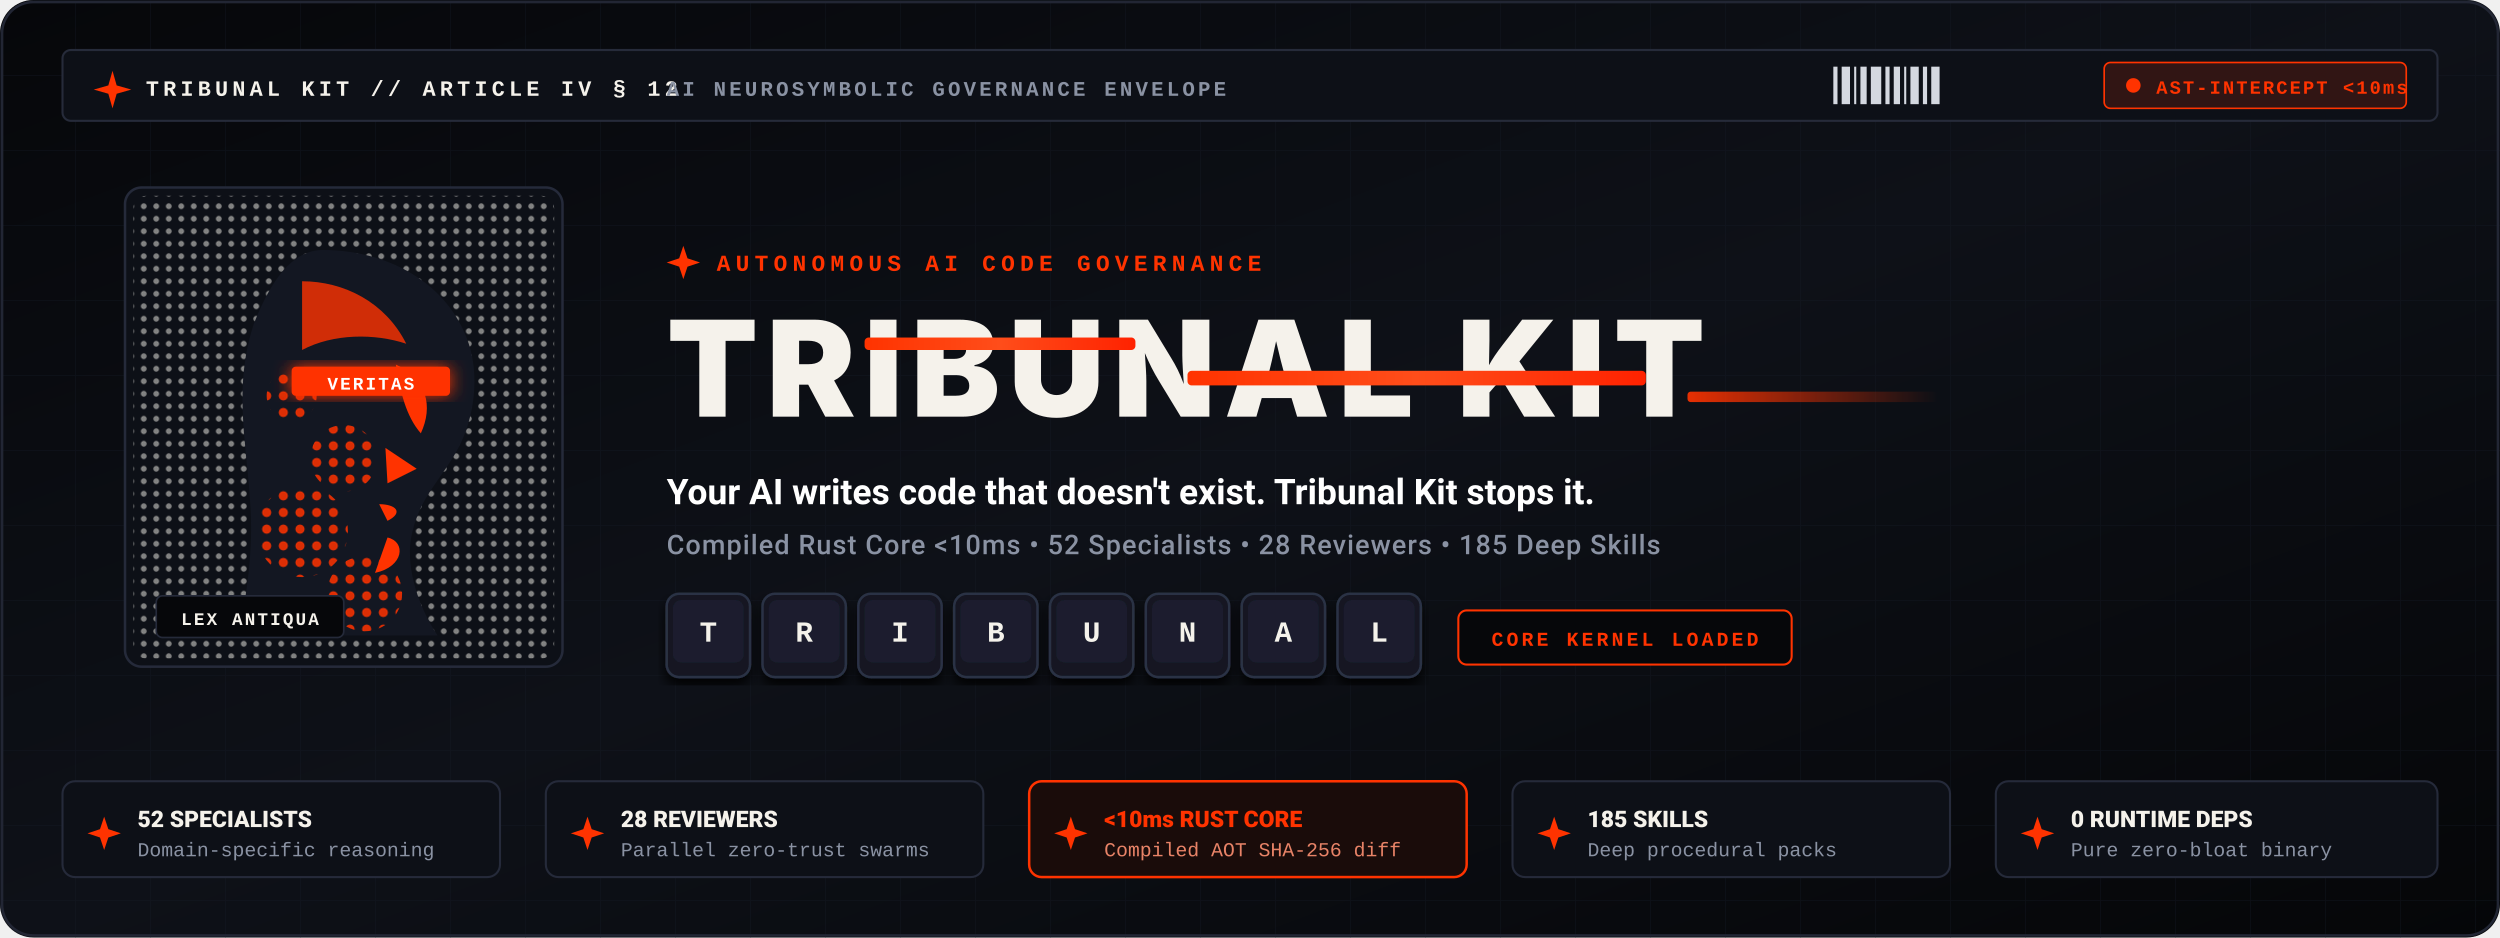
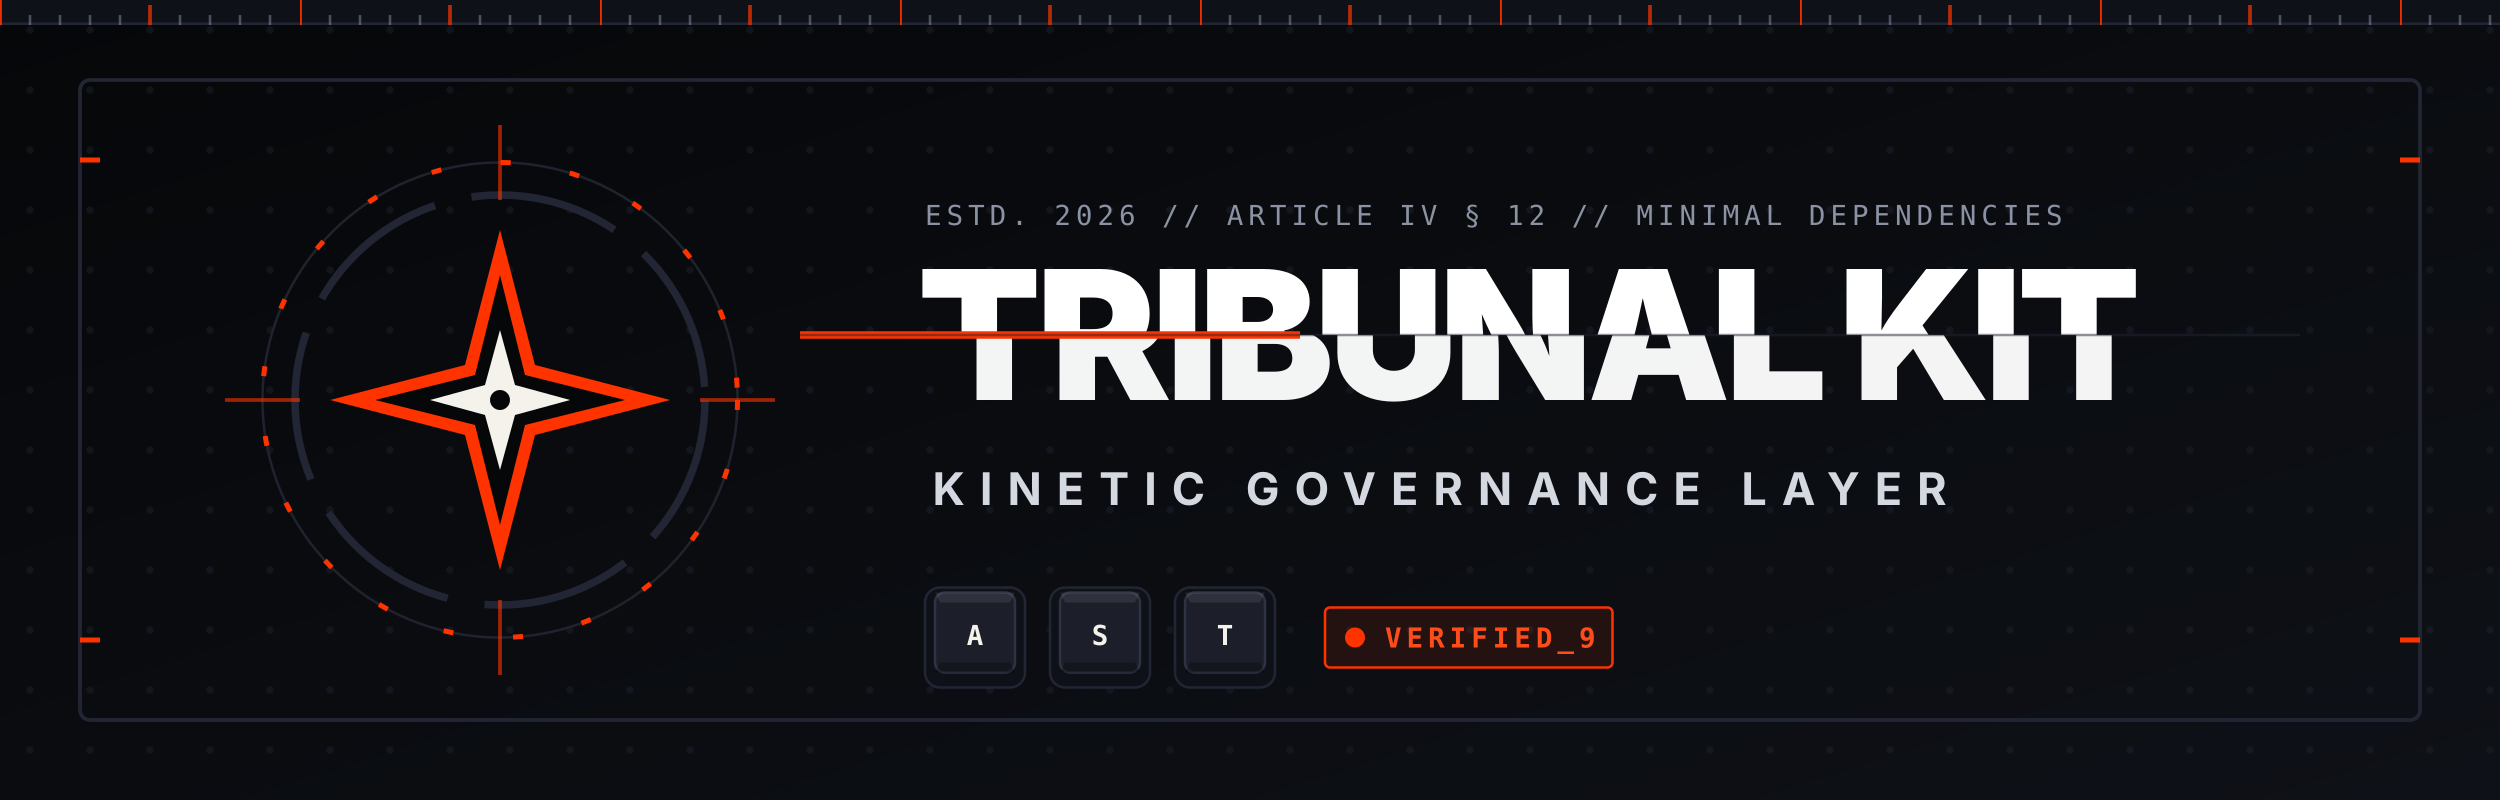
- <svg xmlns="http://www.w3.org/2000/svg" viewBox="0 0 1200 450" width="100%" height="100%" preserveAspectRatio="xMidYMid meet">
+ <svg xmlns="http://www.w3.org/2000/svg" viewBox="0 0 1000 320" width="1000" height="320">
  <defs>
-     <linearGradient id="bgDark" x1="0%" y1="0%" x2="100%" y2="100%">
-       <stop offset="0%" stop-color="#06070a" />
-       <stop offset="50%" stop-color="#0e1118" />
-       <stop offset="100%" stop-color="#050608" />
+     <linearGradient id="void-bg" x1="0%" y1="0%" x2="100%" y2="100%">
+       <stop offset="0%" stop-color="#060709" />
+       <stop offset="100%" stop-color="#0e1117" />
    </linearGradient>
-     <linearGradient id="flameKinetic" x1="0%" y1="0%" x2="100%" y2="0%">
-       <stop offset="0%" stop-color="#ff3300" />
-       <stop offset="50%" stop-color="#ff4d1a" />
-       <stop offset="100%" stop-color="#ff2200" />
-     </linearGradient>
-     <linearGradient id="flameFade" x1="0%" y1="0%" x2="100%" y2="0%">
-       <stop offset="0%" stop-color="#ff3300" stop-opacity="0.9" />
-       <stop offset="100%" stop-color="#ff3300" stop-opacity="0" />
-     </linearGradient>
-     <pattern id="halftoneDot" width="8" height="8" patternUnits="userSpaceOnUse">
-       <circle cx="4" cy="4" r="2.2" fill="#ff3300" fill-opacity="0.85" />
+     <pattern id="dot-grid" width="24" height="24" patternUnits="userSpaceOnUse">
+       <circle cx="12" cy="12" r="1.5" fill="#222634" opacity="0.4" />
    </pattern>
-     <pattern id="halftoneFine" width="6" height="6" patternUnits="userSpaceOnUse">
-       <circle cx="3" cy="3" r="1.4" fill="#f5f2eb" fill-opacity="0.5" />
+     <pattern id="calibration-tape" width="120" height="10" patternUnits="userSpaceOnUse">
+       <rect width="120" height="10" fill="#0e1117" />
+       <line x1="0" y1="0" x2="120" y2="0" stroke="#222634" stroke-width="2" />
+       <line x1="0" y1="0" x2="0" y2="10" stroke="#ff3300" stroke-width="1.5" opacity="0.9" />
+       <line x1="12" y1="0" x2="12" y2="4" stroke="#8a92a3" stroke-width="1" opacity="0.5" />
+       <line x1="24" y1="0" x2="24" y2="4" stroke="#8a92a3" stroke-width="1" opacity="0.5" />
+       <line x1="36" y1="0" x2="36" y2="4" stroke="#8a92a3" stroke-width="1" opacity="0.5" />
+       <line x1="48" y1="0" x2="48" y2="4" stroke="#8a92a3" stroke-width="1" opacity="0.5" />
+       <line x1="60" y1="0" x2="60" y2="8" stroke="#ff3300" stroke-width="1.5" opacity="0.7" />
+       <line x1="72" y1="0" x2="72" y2="4" stroke="#8a92a3" stroke-width="1" opacity="0.5" />
+       <line x1="84" y1="0" x2="84" y2="4" stroke="#8a92a3" stroke-width="1" opacity="0.5" />
+       <line x1="96" y1="0" x2="96" y2="4" stroke="#8a92a3" stroke-width="1" opacity="0.5" />
+       <line x1="108" y1="0" x2="108" y2="4" stroke="#8a92a3" stroke-width="1" opacity="0.5" />
    </pattern>
-     <pattern id="gridFine" width="36" height="36" patternUnits="userSpaceOnUse">
-       <path d="M 36 0 L 0 0 0 36" fill="none" stroke="#181c28" stroke-width="0.75" stroke-opacity="0.4" />
-     </pattern>
-     <filter id="keyBevel" x="-10%" y="-10%" width="120%" height="120%">
-       <feDropShadow dx="0" dy="4" stdDeviation="3" flood-color="#000000" flood-opacity="0.9" />
-     </filter>
-     <filter id="speedGlow" x="-20%" y="-20%" width="140%" height="140%">
-       <feGaussianBlur stdDeviation="4" result="blur" />
-       <feMerge>
-         <feMergeNode in="blur" />
-         <feMergeNode in="SourceGraphic" />
-       </feMerge>
-     </filter>
+     <clipPath id="clip-top">
+       <rect x="-20" y="-100" width="800" height="74" />
+     </clipPath>
+     <clipPath id="clip-bottom">
+       <rect x="-20" y="-26" width="800" height="100" />
+     </clipPath>
+     <style>
+       .title-text { 
+         font-family: 'Inter', 'Helvetica Neue', sans-serif; 
+         font-weight: 900; 
+         letter-spacing: -2px; 
+         text-transform: uppercase;
+       }
+       .mono-text { 
+         font-family: 'JetBrains Mono', 'SF Mono', Consolas, monospace; 
+         font-size: 11px; 
+         letter-spacing: 2px; 
+       }
+       .subtitle-text { 
+         font-family: 'Inter', sans-serif; 
+         font-weight: 700; 
+         letter-spacing: 6px; 
+       }
+       
+       /* Subtle Motion Design */
+       .spin-slow { 
+         animation: spin 20s linear infinite; 
+         transform-origin: center; 
+       }
+       .spin-slow-reverse { 
+         animation: spin 30s linear infinite reverse; 
+         transform-origin: center; 
+       }
+       @keyframes spin { 100% { transform: rotate(360deg); } }
+       
+       .core-pulse { 
+         animation: pulse 4s cubic-bezier(0.4, 0, 0.2, 1) infinite; 
+       }
+       @keyframes pulse { 
+         0%, 100% { filter: drop-shadow(0 0 8px rgba(255,51,0,0.3)); } 
+         50% { filter: drop-shadow(0 0 20px rgba(255,51,0,0.8)); } 
+       }
+       
+       .kinetic-slice { 
+         stroke-dasharray: 200 800; 
+         animation: slice 4s cubic-bezier(0.19, 1, 0.22, 1) infinite; 
+       }
+       @keyframes slice { 
+         0% { stroke-dashoffset: 1000; } 
+         100% { stroke-dashoffset: -200; } 
+       }
+       
+       /* Hardware Bevel */
+       .keycap-highlight { fill: #ffffff; opacity: 0.08; }
+       .keycap-shadow { fill: #000000; opacity: 0.3; }
+ 
+       @media (prefers-reduced-motion: reduce) {
+         .spin-slow, .spin-slow-reverse, .core-pulse, .kinetic-slice { 
+           animation: none !important; 
+           filter: none !important; 
+           stroke-dasharray: none !important;
+         }
+       }
+     </style>
  </defs>
-   <style>
-     .mono { font-family: ui-monospace, SFMono-Regular, Menlo, Monaco, Consolas, 'Liberation Mono', monospace; }
-     .sans { font-family: -apple-system, BlinkMacSystemFont, 'Segoe UI', Roboto, Helvetica, Arial, sans-serif; }
-     .extended { font-family: -apple-system, BlinkMacSystemFont, 'Impact', 'Arial Black', sans-serif; }
- 
-     @keyframes flamePulse {
-       0%, 100% { opacity: 0.9; }
-       50% { opacity: 1; filter: drop-shadow(0 0 10px #ff3300); }
-     }
-     @keyframes keyPress {
-       0%, 100% { transform: translateY(0); }
-       50% { transform: translateY(1px); }
-     }
-     .speed-slice {
-       animation: flamePulse 3s ease-in-out infinite;
-     }
-   </style>
-   <rect width="1200" height="450" rx="16" fill="url(#bgDark)" />
-   <rect width="1200" height="450" rx="16" fill="url(#gridFine)" />
-   <rect x="1" y="1" width="1198" height="448" rx="15" fill="none" stroke="#222634" stroke-width="1.2" />
-   <g transform="translate(30, 24)">
-     <rect width="1140" height="34" rx="4" fill="#0d1017" stroke="#262b3a" stroke-width="1" />
-     <path d="M 22 17 L 24 10 L 26 17 L 33 19 L 26 21 L 24 28 L 22 21 L 15 19 Z" fill="#ff3300" />
-     <text x="40" y="22" font-size="10.5" font-weight="800" fill="#f5f2eb" letter-spacing="2" class="mono">
-       TRIBUNAL KIT // ARTICLE IV § 12
-     </text>
-     <text x="290" y="22" font-size="10" font-weight="600" fill="#8a92a3" letter-spacing="1.5" class="mono">
-       AI NEUROSYMBOLIC GOVERNANCE ENVELOPE
-     </text>
-     <g transform="translate(850, 8)">
-       <rect x="0" y="0" width="2" height="18" fill="#d4d8e0" />
-       <rect x="4" y="0" width="4" height="18" fill="#d4d8e0" />
-       <rect x="10" y="0" width="1" height="18" fill="#d4d8e0" />
-       <rect x="13" y="0" width="3" height="18" fill="#d4d8e0" />
-       <rect x="18" y="0" width="5" height="18" fill="#d4d8e0" />
-       <rect x="25" y="0" width="2" height="18" fill="#d4d8e0" />
-       <rect x="29" y="0" width="3" height="18" fill="#d4d8e0" />
-       <rect x="34" y="0" width="1" height="18" fill="#d4d8e0" />
-       <rect x="37" y="0" width="4" height="18" fill="#d4d8e0" />
-       <rect x="43" y="0" width="2" height="18" fill="#d4d8e0" />
-       <rect x="47" y="0" width="4" height="18" fill="#d4d8e0" />
+   <rect width="1000" height="320" fill="url(#void-bg)" />
+   <rect width="1000" height="320" fill="url(#dot-grid)" />
+   <rect x="0" y="0" width="1000" height="10" fill="url(#calibration-tape)" />
+   <rect x="0" y="310" width="1000" height="10" fill="url(#calibration-tape)" transform="scale(1, -1) translate(0, -320)" />
+   <rect x="32" y="32" width="936" height="256" fill="none" stroke="#222634" stroke-width="1.5" rx="4" />
+   <path d="M 32 64 L 40 64" stroke="#ff3300" stroke-width="2" />
+   <path d="M 32 256 L 40 256" stroke="#ff3300" stroke-width="2" />
+   <path d="M 968 64 L 960 64" stroke="#ff3300" stroke-width="2" />
+   <path d="M 968 256 L 960 256" stroke="#ff3300" stroke-width="2" />
+   <g transform="translate(200, 160)">
+     <circle cx="0" cy="0" r="95" fill="none" stroke="#1f232e" stroke-width="1" />
+     <circle cx="0" cy="0" r="95" fill="none" stroke="#ff3300" stroke-width="2" stroke-dasharray="4 24" class="spin-slow" />
+     <circle cx="0" cy="0" r="82" fill="none" stroke="#222634" stroke-width="3" stroke-dasharray="60 15" class="spin-slow-reverse" />
+     <line x1="-110" y1="0" x2="-80" y2="0" stroke="#ff3300" stroke-width="1.5" opacity="0.6" />
+     <line x1="80" y1="0" x2="110" y2="0" stroke="#ff3300" stroke-width="1.5" opacity="0.6" />
+     <line x1="0" y1="-110" x2="0" y2="-80" stroke="#ff3300" stroke-width="1.5" opacity="0.6" />
+     <line x1="0" y1="80" x2="0" y2="110" stroke="#ff3300" stroke-width="1.5" opacity="0.6" />
+     <g class="core-pulse">
+       <path d="M 0 -68 L 14 -14 L 68 0 L 14 14 L 0 68 L -14 14 L -68 0 L -14 -14 Z" fill="#ff3300" />
+       <path d="M 0 -50 L 10 -10 L 50 0 L 10 10 L 0 50 L -10 10 L -50 0 L -10 -10 Z" fill="#060709" />
+       <path d="M 0 -28 L 6 -6 L 28 0 L 6 6 L 0 28 L -6 6 L -28 0 L -6 -6 Z" fill="#f5f2eb" />
+       <circle cx="0" cy="0" r="4" fill="#060709" />
    </g>
-     <rect x="980" y="6" width="145" height="22" rx="3" fill="#ff3300" fill-opacity="0.15" stroke="#ff3300" stroke-width="0.8" />
-     <circle cx="994" cy="17" r="3.5" fill="#ff3300" />
-     <text x="1005" y="21" font-size="9" font-weight="800" fill="#ff3300" letter-spacing="1" class="mono">
-       AST-INTERCEPT &lt;10ms
-     </text>
  </g>
-   <g transform="translate(60, 90)">
-     <rect width="210" height="230" rx="8" fill="#0d1017" stroke="#252a3a" stroke-width="1.2" />
-     <rect x="4" y="4" width="202" height="222" rx="6" fill="url(#halftoneFine)" />
-     <path d="M 95 30               C 125 30, 155 45, 165 75               C 170 90, 168 110, 160 125               C 152 140, 142 148, 138 165               C 134 180, 140 200, 150 215               L 55 215               C 58 195, 62 175, 60 150               C 58 120, 52 95, 62 65               C 70 45, 80 30, 95 30 Z" fill="#131722" />
-     <path d="M 85 45 C 105 45, 125 55, 135 75 C 120 70, 100 70, 85 78 Z" fill="#ff3300" fill-opacity="0.8" />
-     <path d="M 130 85 C 145 92, 148 105, 142 118 C 135 110, 132 98, 130 85 Z" fill="#ff3300" />
-     <path d="M 125 125 L 140 135 L 126 142 Z" fill="#ff3300" />
-     <path d="M 122 152 C 130 152, 134 156, 126 160 Z" fill="#ff3300" />
-     <path d="M 126 168 C 135 170, 134 182, 120 185 Z" fill="#ff3300" />
-     <circle cx="80" cy="100" r="12" fill="url(#halftoneDot)" />
-     <circle cx="105" cy="130" r="16" fill="url(#halftoneDot)" />
-     <circle cx="85" cy="165" r="22" fill="url(#halftoneDot)" />
-     <circle cx="115" cy="195" r="18" fill="url(#halftoneDot)" />
-     <rect x="80" y="86" width="76" height="14" rx="2" fill="#ff3300" filter="url(#speedGlow)" />
-     <text x="118" y="97" text-anchor="middle" font-size="8.5" font-weight="900" fill="#ffffff" letter-spacing="1" class="mono">
-       VERITAS
-     </text>
-     <rect x="15" y="196" width="90" height="20" rx="3" fill="#06070a" stroke="#252a3a" stroke-width="0.8" />
-     <text x="60" y="210" text-anchor="middle" font-size="8.5" font-weight="700" fill="#f5f2eb" letter-spacing="1" class="mono">
-       LEX ANTIQUA
-     </text>
-   </g>
-   <g transform="translate(320, 110)">
-     <g transform="translate(0, 14)">
-       <path d="M 6 0 L 8 -6 L 10 0 L 16 2 L 10 4 L 8 10 L 6 4 L 0 2 Z" fill="#ff3300" />
-       <text x="24" y="6" font-size="11" font-weight="800" fill="#ff3300" letter-spacing="2.5" class="mono">
-         AUTONOMOUS AI CODE GOVERNANCE
-       </text>
+   <g transform="translate(370, 160)">
+     <text x="0" y="-70" fill="#8a92a3" class="mono-text">ESTD. 2026 // ARTICLE IV § 12 // MINIMAL DEPENDENCIES</text>
+     <g>
+       <text x="-3" y="0" fill="#ffffff" font-size="72" class="title-text" clip-path="url(#clip-top)">TRIBUNAL KIT</text>
+       <text x="3" y="0" fill="#ffffff" font-size="72" class="title-text" clip-path="url(#clip-bottom)" opacity="0.95">TRIBUNAL KIT</text>
+       <line x1="-50" y1="-26" x2="550" y2="-26" stroke="#ff3300" stroke-width="3" class="kinetic-slice" />
+       <line x1="-50" y1="-26" x2="550" y2="-26" stroke="#222634" stroke-width="1" opacity="0.5" />
    </g>
-     <g transform="translate(0, 90)">
-       <text x="0" y="0" font-size="64" font-weight="900" letter-spacing="4" fill="#f5f2eb" class="extended">
-         TRIBUNAL KIT
-       </text>
-       <g class="speed-slice">
-         <rect x="95" y="-38" width="130" height="6" rx="2" fill="url(#flameKinetic)" />
-         <rect x="250" y="-22" width="220" height="7" rx="2" fill="url(#flameKinetic)" />
-         <rect x="490" y="-12" width="120" height="5" rx="1.5" fill="url(#flameFade)" />
+     <text x="3" y="42" fill="#d4d8e0" font-size="18" class="subtitle-text">KINETIC GOVERNANCE LAYER</text>
+     <g transform="translate(0, 75)">
+       <g transform="translate(0, 0)">
+         <rect x="0" y="0" width="40" height="40" rx="6" fill="#0e1117" stroke="#222634" stroke-width="1" />
+         <rect x="4" y="2" width="32" height="32" rx="4" fill="#1c1f2a" stroke="#2d3342" stroke-width="1" />
+         <path d="M 4 2 L 36 2 L 34 6 L 6 6 Z" class="keycap-highlight" />
+         <path d="M 4 34 L 36 34 L 34 30 L 6 30 Z" class="keycap-shadow" />
+         <text x="20" y="23" fill="#f5f2eb" class="mono-text" font-size="16" font-weight="bold" text-anchor="middle">A</text>
      </g>
-     </g>
-     <g transform="translate(0, 132)">
-       <text x="0" y="0" font-size="17" font-weight="700" fill="#ffffff" class="sans">
-         Your AI writes code that doesn't exist. Tribunal Kit stops it.
-       </text>
-       <text x="0" y="24" font-size="13" font-weight="500" fill="#8a92a3" letter-spacing="0.5" class="sans">
-         Compiled Rust Core &lt;10ms • 52 Specialists • 28 Reviewers • 185 Deep Skills
-       </text>
-     </g>
-     <g transform="translate(0, 175)">
-       <g transform="translate(0, 0)" filter="url(#keyBevel)">
-         <rect width="40" height="40" rx="6" fill="#141722" stroke="#2c3244" stroke-width="1.2" />
-         <rect x="3" y="3" width="34" height="30" rx="4" fill="#1a1f2e" />
-         <text x="20" y="23" text-anchor="middle" font-size="14" font-weight="800" fill="#f5f2eb" class="mono">T</text>
+       <g transform="translate(50, 0)">
+         <rect x="0" y="0" width="40" height="40" rx="6" fill="#0e1117" stroke="#222634" stroke-width="1" />
+         <rect x="4" y="2" width="32" height="32" rx="4" fill="#1c1f2a" stroke="#2d3342" stroke-width="1" />
+         <path d="M 4 2 L 36 2 L 34 6 L 6 6 Z" class="keycap-highlight" />
+         <path d="M 4 34 L 36 34 L 34 30 L 6 30 Z" class="keycap-shadow" />
+         <text x="20" y="23" fill="#f5f2eb" class="mono-text" font-size="16" font-weight="bold" text-anchor="middle">S</text>
      </g>
-       <g transform="translate(46, 0)" filter="url(#keyBevel)">
-         <rect width="40" height="40" rx="6" fill="#141722" stroke="#2c3244" stroke-width="1.2" />
-         <rect x="3" y="3" width="34" height="30" rx="4" fill="#1a1f2e" />
-         <text x="20" y="23" text-anchor="middle" font-size="14" font-weight="800" fill="#f5f2eb" class="mono">R</text>
+       <g transform="translate(100, 0)">
+         <rect x="0" y="0" width="40" height="40" rx="6" fill="#0e1117" stroke="#222634" stroke-width="1" />
+         <rect x="4" y="2" width="32" height="32" rx="4" fill="#1c1f2a" stroke="#2d3342" stroke-width="1" />
+         <path d="M 4 2 L 36 2 L 34 6 L 6 6 Z" class="keycap-highlight" />
+         <path d="M 4 34 L 36 34 L 34 30 L 6 30 Z" class="keycap-shadow" />
+         <text x="20" y="23" fill="#f5f2eb" class="mono-text" font-size="16" font-weight="bold" text-anchor="middle">T</text>
      </g>
-       <g transform="translate(92, 0)" filter="url(#keyBevel)">
-         <rect width="40" height="40" rx="6" fill="#141722" stroke="#2c3244" stroke-width="1.2" />
-         <rect x="3" y="3" width="34" height="30" rx="4" fill="#1a1f2e" />
-         <text x="20" y="23" text-anchor="middle" font-size="14" font-weight="800" fill="#f5f2eb" class="mono">I</text>
-       </g>
-       <g transform="translate(138, 0)" filter="url(#keyBevel)">
-         <rect width="40" height="40" rx="6" fill="#141722" stroke="#2c3244" stroke-width="1.2" />
-         <rect x="3" y="3" width="34" height="30" rx="4" fill="#1a1f2e" />
-         <text x="20" y="23" text-anchor="middle" font-size="14" font-weight="800" fill="#f5f2eb" class="mono">B</text>
-       </g>
-       <g transform="translate(184, 0)" filter="url(#keyBevel)">
-         <rect width="40" height="40" rx="6" fill="#141722" stroke="#2c3244" stroke-width="1.2" />
-         <rect x="3" y="3" width="34" height="30" rx="4" fill="#1a1f2e" />
-         <text x="20" y="23" text-anchor="middle" font-size="14" font-weight="800" fill="#f5f2eb" class="mono">U</text>
-       </g>
-       <g transform="translate(230, 0)" filter="url(#keyBevel)">
-         <rect width="40" height="40" rx="6" fill="#141722" stroke="#2c3244" stroke-width="1.2" />
-         <rect x="3" y="3" width="34" height="30" rx="4" fill="#1a1f2e" />
-         <text x="20" y="23" text-anchor="middle" font-size="14" font-weight="800" fill="#f5f2eb" class="mono">N</text>
-       </g>
-       <g transform="translate(276, 0)" filter="url(#keyBevel)">
-         <rect width="40" height="40" rx="6" fill="#141722" stroke="#2c3244" stroke-width="1.2" />
-         <rect x="3" y="3" width="34" height="30" rx="4" fill="#1a1f2e" />
-         <text x="20" y="23" text-anchor="middle" font-size="14" font-weight="800" fill="#f5f2eb" class="mono">A</text>
-       </g>
-       <g transform="translate(322, 0)" filter="url(#keyBevel)">
-         <rect width="40" height="40" rx="6" fill="#141722" stroke="#2c3244" stroke-width="1.2" />
-         <rect x="3" y="3" width="34" height="30" rx="4" fill="#1a1f2e" />
-         <text x="20" y="23" text-anchor="middle" font-size="14" font-weight="800" fill="#f5f2eb" class="mono">L</text>
-       </g>
-       <g transform="translate(380, 8)">
-         <rect width="160" height="26" rx="4" fill="#06070a" stroke="#ff3300" stroke-width="1" />
-         <text x="80" y="17" text-anchor="middle" font-size="9.5" font-weight="800" fill="#ff3300" letter-spacing="1.5" class="mono">
-           CORE KERNEL LOADED
-         </text>
+       <g transform="translate(160, 8)">
+         <rect x="0" y="0" width="115" height="24" rx="2" fill="#ff3300" opacity="0.1" />
+         <rect x="0" y="0" width="115" height="24" rx="2" fill="none" stroke="#ff3300" stroke-width="1" />
+         <circle cx="12" cy="12" r="4" fill="#ff3300">
+           <animate attributeName="opacity" values="1;0.2;1" dur="2s" repeatCount="indefinite" />
+         </circle>
+         <text x="24" y="16" fill="#ff4d1a" class="mono-text" font-weight="bold">VERIFIED_9</text>
      </g>
    </g>
  </g>
-   <g transform="translate(30, 375)">
-     <g transform="translate(0, 0)">
-       <rect width="210" height="46" rx="6" fill="#0d1017" stroke="#252a3a" stroke-width="1" />
-       <path d="M 18 23 L 20 17 L 22 23 L 28 25 L 22 27 L 20 33 L 18 27 L 12 25 Z" fill="#ff3300" />
-       <text x="36" y="22" font-size="11" font-weight="800" fill="#f5f2eb" class="sans">52 SPECIALISTS</text>
-       <text x="36" y="36" font-size="9.5" fill="#8a92a3" class="mono">Domain-specific reasoning</text>
-     </g>
-     <g transform="translate(232, 0)">
-       <rect width="210" height="46" rx="6" fill="#0d1017" stroke="#252a3a" stroke-width="1" />
-       <path d="M 18 23 L 20 17 L 22 23 L 28 25 L 22 27 L 20 33 L 18 27 L 12 25 Z" fill="#ff3300" />
-       <text x="36" y="22" font-size="11" font-weight="800" fill="#f5f2eb" class="sans">28 REVIEWERS</text>
-       <text x="36" y="36" font-size="9.5" fill="#8a92a3" class="mono">Parallel zero-trust swarms</text>
-     </g>
-     <g transform="translate(464, 0)">
-       <rect width="210" height="46" rx="6" fill="#1a0c0a" stroke="#ff3300" stroke-width="1.2" />
-       <path d="M 18 23 L 20 17 L 22 23 L 28 25 L 22 27 L 20 33 L 18 27 L 12 25 Z" fill="#ff3300" />
-       <text x="36" y="22" font-size="11" font-weight="800" fill="#ff3300" class="sans">&lt;10ms RUST CORE</text>
-       <text x="36" y="36" font-size="9.5" fill="#e88367" class="mono">Compiled AOT SHA-256 diff</text>
-     </g>
-     <g transform="translate(696, 0)">
-       <rect width="210" height="46" rx="6" fill="#0d1017" stroke="#252a3a" stroke-width="1" />
-       <path d="M 18 23 L 20 17 L 22 23 L 28 25 L 22 27 L 20 33 L 18 27 L 12 25 Z" fill="#ff3300" />
-       <text x="36" y="22" font-size="11" font-weight="800" fill="#f5f2eb" class="sans">185 SKILLS</text>
-       <text x="36" y="36" font-size="9.5" fill="#8a92a3" class="mono">Deep procedural packs</text>
-     </g>
-     <g transform="translate(928, 0)">
-       <rect width="212" height="46" rx="6" fill="#0d1017" stroke="#252a3a" stroke-width="1" />
-       <path d="M 18 23 L 20 17 L 22 23 L 28 25 L 22 27 L 20 33 L 18 27 L 12 25 Z" fill="#ff3300" />
-       <text x="36" y="22" font-size="11" font-weight="800" fill="#f5f2eb" class="sans">0 RUNTIME DEPS</text>
-       <text x="36" y="36" font-size="9.5" fill="#8a92a3" class="mono">Pure zero-bloat binary</text>
-     </g>
-   </g>
</svg>
